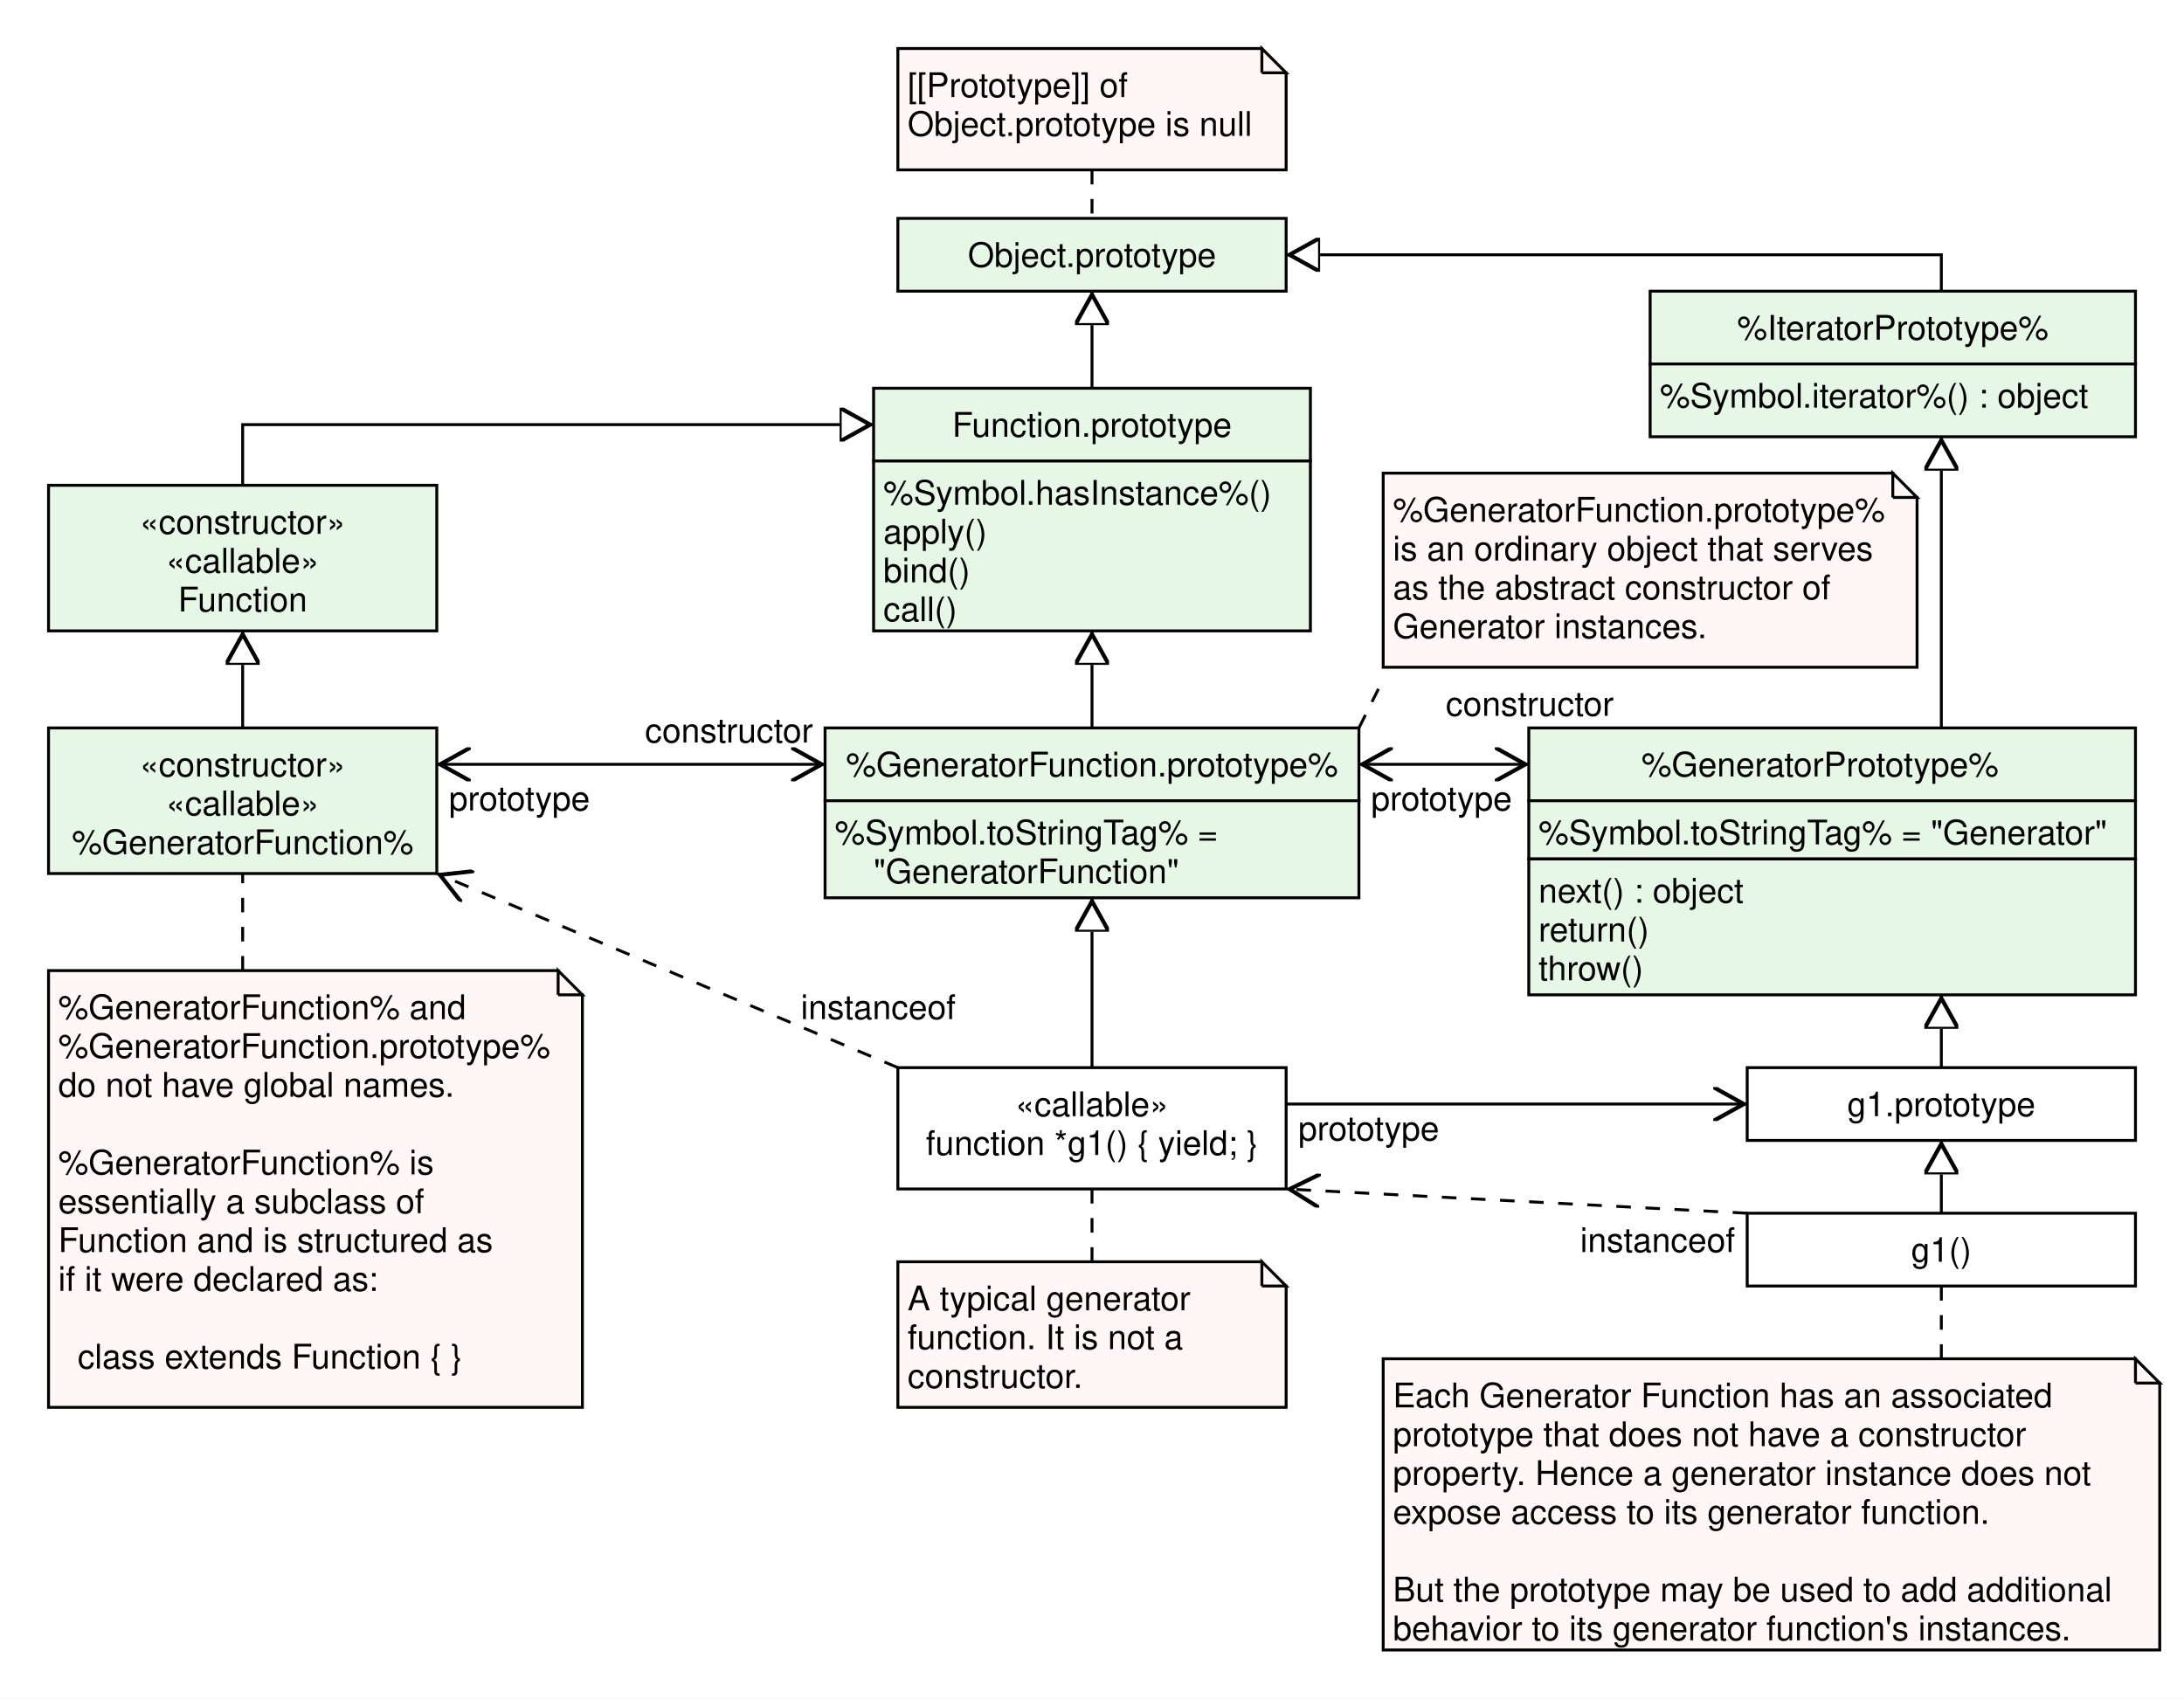
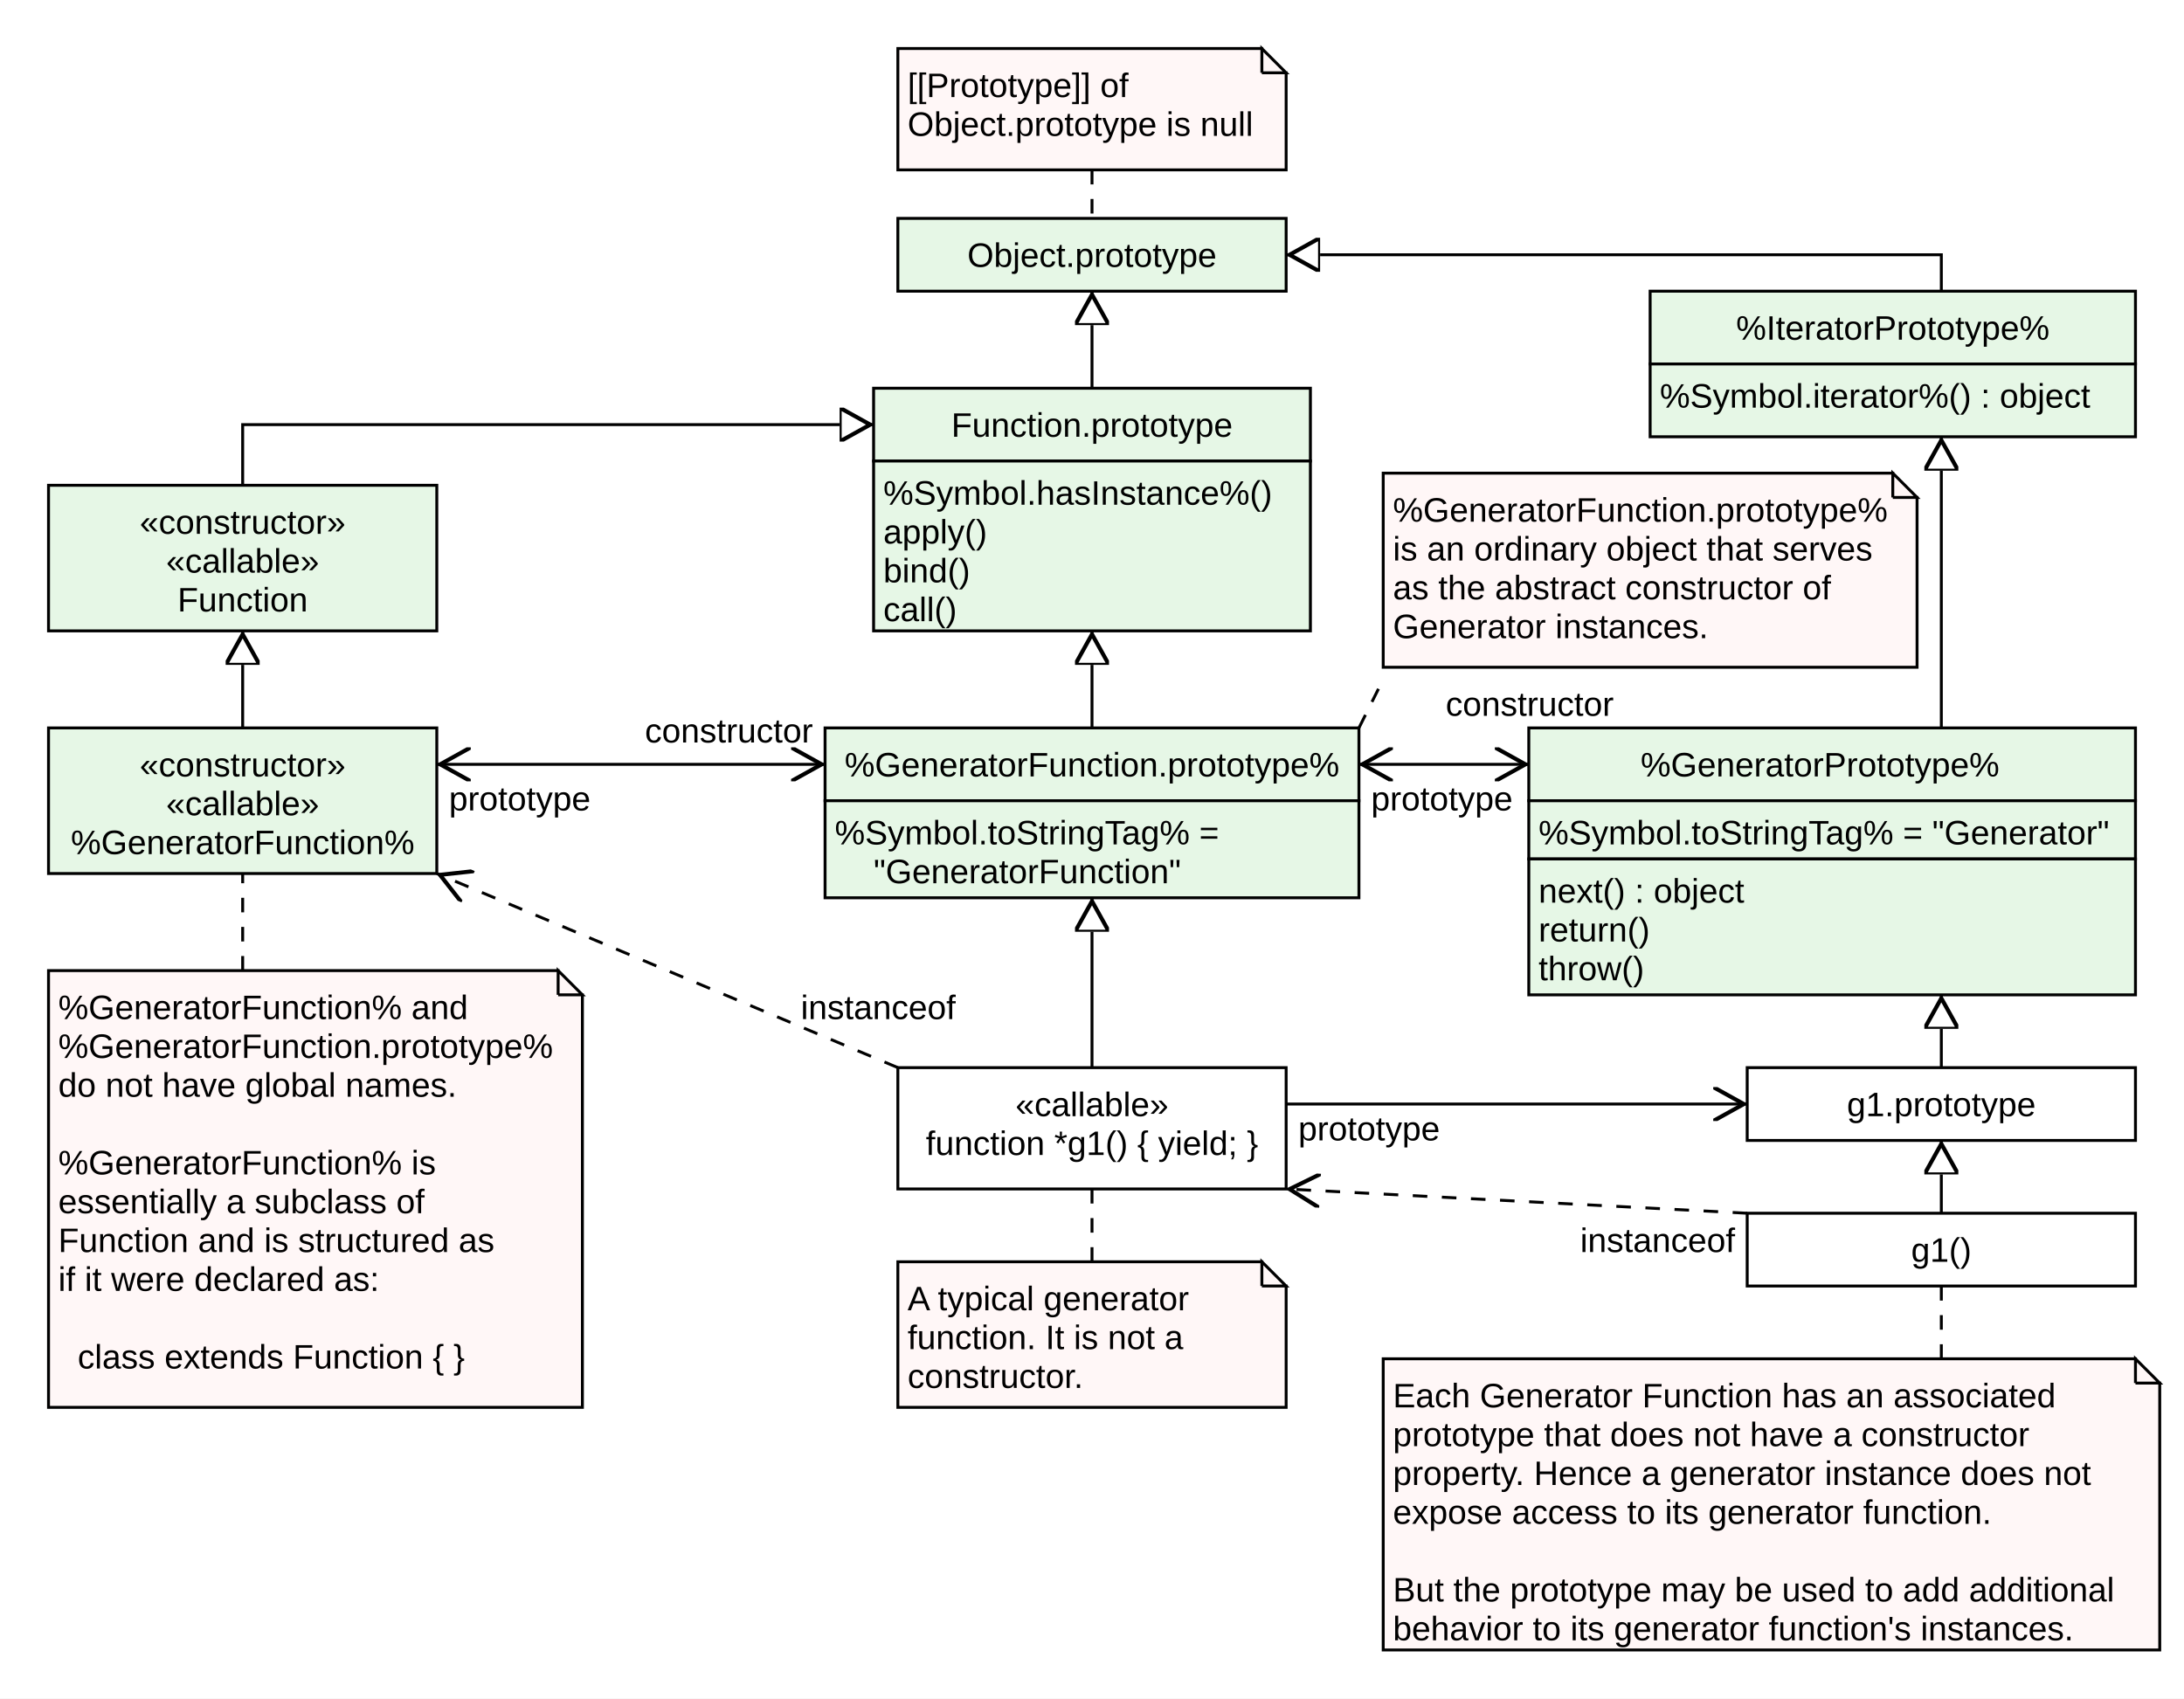
<svg xmlns="http://www.w3.org/2000/svg" width="900" height="700">
  <style type="text/css">
    rect.box {
      fill: #ffffff;
    }

    rect.class {
      fill: #e6f7e6;
      stroke: black;
      stroke-width: 1.2px;
    }
    rect.object {
      fill: #ffffff;
      stroke: black;
      stroke-width: 1.2px;
    }
    path.note {
      fill: #fff7f7;
      stroke: black;
      stroke-width: 1.2px;
    }

    path.proto-slot-arrow {
      fill: none;
      stroke: black;
      stroke-width: 1.2px;
      marker-end: url(#proto-slot-arrowend);
    }
    path.proto-slot-arrowend {
      fill: white;
      stroke: black;
      stroke-width: 1.2px;
    }

    path.prototype-arrow {
      fill: none;
      stroke: black;
      stroke-width: 1.2px;
      marker-end: url(#prototype-arrowend);
    }
    path.prototype-constructor-arrow {
      fill: none;
      stroke: black;
      stroke-width: 1.2px;
      marker-start: url(#prototype-arrowstart);
      marker-end: url(#prototype-arrowend);
    }
    path.prototype-arrowend {
      fill: none;
      stroke: black;
      stroke-width: 1.2px;
    }

    path.instance-arrow {
      fill: none;
      stroke: black;
      stroke-width: 1.2px;
      stroke-dasharray: 6, 6;
      marker-end: url(#prototype-arrowend);
    }

    path.note-arrow {
      stroke: black;
      stroke-width: 1.2px;
      stroke-dasharray: 6, 6;
    }

-     text { font-family: Helvetica, Arial, Liberation Sans, sans-serif; }
+     text { font-family: Arial, Liberation Sans, sans-serif; }
    text { font-size: 14px; }
  </style>
  <g>
    <rect class="box" x="0" y="0" width="900" height="700" />
    <g transform="translate(370,90)">
      <rect class="class" x="0" y="0" width="160" height="30" />
      <g transform="translate(0,4)">
        <text x="80" y="16" text-anchor="middle">Object.prototype</text>
      </g>
    </g>
    <g transform="translate(360,160)">
      <rect class="class" x="0" y="0" width="180" height="30" />
      <rect class="class" x="0" y="30" width="180" height="70" />
      <g transform="translate(0,4)">
        <text x="90" y="16" text-anchor="middle">Function.prototype</text>
      </g>
      <g transform="translate(4,32)">
        <text x="0" y="16">%Symbol.hasInstance%()</text>
        <text x="0" y="32">apply()</text>
        <text x="0" y="48">bind()</text>
        <text x="0" y="64">call()</text>
      </g>
    </g>
    <g transform="translate(340,300)">
      <rect class="class" x="0" y="0" width="220" height="30" />
      <rect class="class" x="0" y="30" width="220" height="40" />
      <g transform="translate(0,4)">
        <text x="110" y="16" text-anchor="middle">%GeneratorFunction.prototype%</text>
      </g>
      <g transform="translate(4,32)">
        <text x="0" y="16">%Symbol.toStringTag% =</text>
        <text x="16" y="32">"GeneratorFunction"</text>
      </g>
    </g>
    <g transform="translate(20,200)">
      <rect class="class" x="0" y="0" width="160" height="60" />
      <g transform="translate(0,4)">
        <text x="80" y="16" text-anchor="middle">«constructor»</text>
        <text x="80" y="32" text-anchor="middle">«callable»</text>
        <text x="80" y="48" text-anchor="middle">Function</text>
      </g>
    </g>
    <g transform="translate(20,300)">
      <rect class="class" x="0" y="0" width="160" height="60" />
      <g transform="translate(0,4)">
        <text x="80" y="16" text-anchor="middle">«constructor»</text>
        <text x="80" y="32" text-anchor="middle">«callable»</text>
        <text x="80" y="48" text-anchor="middle">%GeneratorFunction%</text>
      </g>
    </g>
    <g transform="translate(680,120)">
      <rect class="class" x="0" y="0" width="200" height="30" />
      <rect class="class" x="0" y="30" width="200" height="30" />
      <g transform="translate(0,4)">
        <text x="100" y="16" text-anchor="middle">%IteratorPrototype%</text>
      </g>
      <g transform="translate(4,32)">
        <text x="0" y="16">%Symbol.iterator%() : object</text>
      </g>
    </g>
    <g transform="translate(630,300)">
      <rect class="class" x="0" y="0" width="250" height="30" />
      <rect class="class" x="0" y="30" width="250" height="24" />
      <rect class="class" x="0" y="54" width="250" height="56" />
      <g transform="translate(0,4)">
        <text x="120" y="16" text-anchor="middle">%GeneratorPrototype%</text>
      </g>
      <g transform="translate(4,32)">
        <text x="0" y="16">%Symbol.toStringTag% = "Generator"</text>
      </g>
      <g transform="translate(4,56)">
        <text x="0" y="16">next() : object</text>
        <text x="0" y="32">return()</text>
        <text x="0" y="48">throw()</text>
      </g>
    </g>
    <g transform="translate(370,440)">
      <rect class="object" x="0" y="0" width="160" height="50" />
      <g transform="translate(0,4)">
        <text x="80" y="16" text-anchor="middle">«callable»</text>
        <text x="80" y="32" text-anchor="middle">function *g1() { yield; }</text>
      </g>
    </g>
    <g transform="translate(720,440)">
      <rect class="object" x="0" y="0" width="160" height="30" />
      <g transform="translate(0,4)">
        <text x="80" y="16" text-anchor="middle">g1.prototype</text>
      </g>
    </g>
    <g transform="translate(720,500)">
      <rect class="object" x="0" y="0" width="160" height="30" />
      <g transform="translate(0,4)">
        <text x="80" y="16" text-anchor="middle">g1()</text>
      </g>
    </g>
    <g transform="translate(370,20)">
      <path class="note" d="M 0,0 V 50 H 160 V 10 h -10 10 l -10,-10 v 10 -10 z" />
      <g transform="translate(4,4)">
        <text x="0" y="16">[[Prototype]] of</text>
        <text x="0" y="32">Object.prototype is null</text>
      </g>
    </g>
    <g transform="translate(570,195)">
      <path class="note" d="M 0,0 V 80 H 220 V 10 h -10 10 l -10,-10 v 10 -10 z" />
      <g transform="translate(4,4)">
        <text x="0" y="16">%GeneratorFunction.prototype%</text>
        <text x="0" y="32">is an ordinary object that serves</text>
        <text x="0" y="48">as the abstract constructor of</text>
        <text x="0" y="64">Generator instances.</text>
      </g>
    </g>
    <g transform="translate(20, 400)">
      <path class="note" d="M 0,0 V 180 H 220 V 10 h -10 10 l -10,-10 v 10 -10 z" />
      <g transform="translate(4,4)">
        <text x="0" y="16">%GeneratorFunction% and</text>
        <text x="0" y="32">%GeneratorFunction.prototype%</text>
        <text x="0" y="48">do not have global names.</text>
        <text x="0" y="80">%GeneratorFunction% is</text>
        <text x="0" y="96">essentially a subclass of</text>
        <text x="0" y="112">Function and is structured as</text>
        <text x="0" y="128">if it were declared as:</text>
        <text x="8" y="160">class extends Function { }</text>
      </g>
    </g>
    <g transform="translate(370,520)">
      <path class="note" d="M 0,0 V 60 H 160 V 10 h -10 10 l -10,-10 v 10 -10 z" />
      <g transform="translate(4,4)">
        <text x="0" y="16">A typical generator</text>
        <text x="0" y="32">function. It is not a</text>
        <text x="0" y="48">constructor.</text>
      </g>
    </g>
    <g transform="translate(570,560)">
      <path class="note" d="M 0,0 V 120 H 320 V 10 h -10 10 l -10,-10 v 10 -10 z" />
      <g transform="translate(4,4)">
        <text x="0" y="16">Each Generator Function has an associated</text>
        <text x="0" y="32">prototype that does not have a constructor</text>
        <text x="0" y="48"> property. Hence a generator instance does not</text>
        <text x="0" y="64"> expose access to its generator function.</text>
        <text x="0" y="96">But the prototype may be used to add additional</text>
        <text x="0" y="112">behavior to its generator function's instances.</text>
      </g>
    </g>
    <marker id="proto-slot-arrowend" viewBox="0 0 10 10" refX="10" refY="5" markerUnits="userSpaceOnUse" markerWidth="14" markerHeight="14" orient="auto">
      <path class="proto-slot-arrowend" d="M 0,0 L 9,5 L 0,10 z" />
    </marker>
    <path class="proto-slot-arrow" d="M 450,160 V 120" />
    <path class="proto-slot-arrow" d="M 450,300 V 260" />
    <path class="proto-slot-arrow" d="M 450,440 V 370" />
    <path class="proto-slot-arrow" d="M 100,200 V 175 H 360" />
    <path class="proto-slot-arrow" d="M 100,300 V 260" />
    <path class="proto-slot-arrow" d="M 800,120 V 105 H 530" />
    <path class="proto-slot-arrow" d="M 800,300 V 180" />
    <path class="proto-slot-arrow" d="M 800,440 V 410" />
    <path class="proto-slot-arrow" d="M 800,500 V 470" />
    <marker id="prototype-arrowstart" viewBox="0 0 10 10" refX="0" refY="5" markerUnits="userSpaceOnUse" markerWidth="14" markerHeight="14" orient="auto">
      <path class="prototype-arrowend" d="M 10,0 L 1,5 L 10,10" />
    </marker>
    <marker id="prototype-arrowend" viewBox="0 0 10 10" refX="10" refY="5" markerUnits="userSpaceOnUse" markerWidth="14" markerHeight="14" orient="auto">
      <path class="prototype-arrowend" d="M 0,0 L 9,5 L 0,10" />
    </marker>
    <path class="prototype-constructor-arrow" d="M 180,315 H 340" />
    <text x="335" y="306" text-anchor="end">constructor</text>
    <text x="185" y="334">prototype</text>
    <path class="prototype-constructor-arrow" d="M 560,315 H 630" />
    <text x="665" y="295" text-anchor="end">constructor</text>
    <text x="565" y="334">prototype</text>
    <path class="prototype-arrow" d="M 530,455 H 720" />
    <text x="535" y="470">prototype</text>
    <path class="instance-arrow" d="M 370,440 L 180,360" />
    <text x="330" y="420">instanceof</text>
    <path class="instance-arrow" d="M 720,500 L 530,490" />
    <text x="715" y="516" text-anchor="end">instanceof</text>
    <path class="note-arrow" d="M 450,70 V 90" />
    <path class="note-arrow" d="M 450,520 V 490" />
    <path class="note-arrow" d="M 560,300 L 570,280" />
    <path class="note-arrow" d="M 100,400 V 360" />
    <path class="note-arrow" d="M 800,560 V 530" />
  </g>
</svg>
